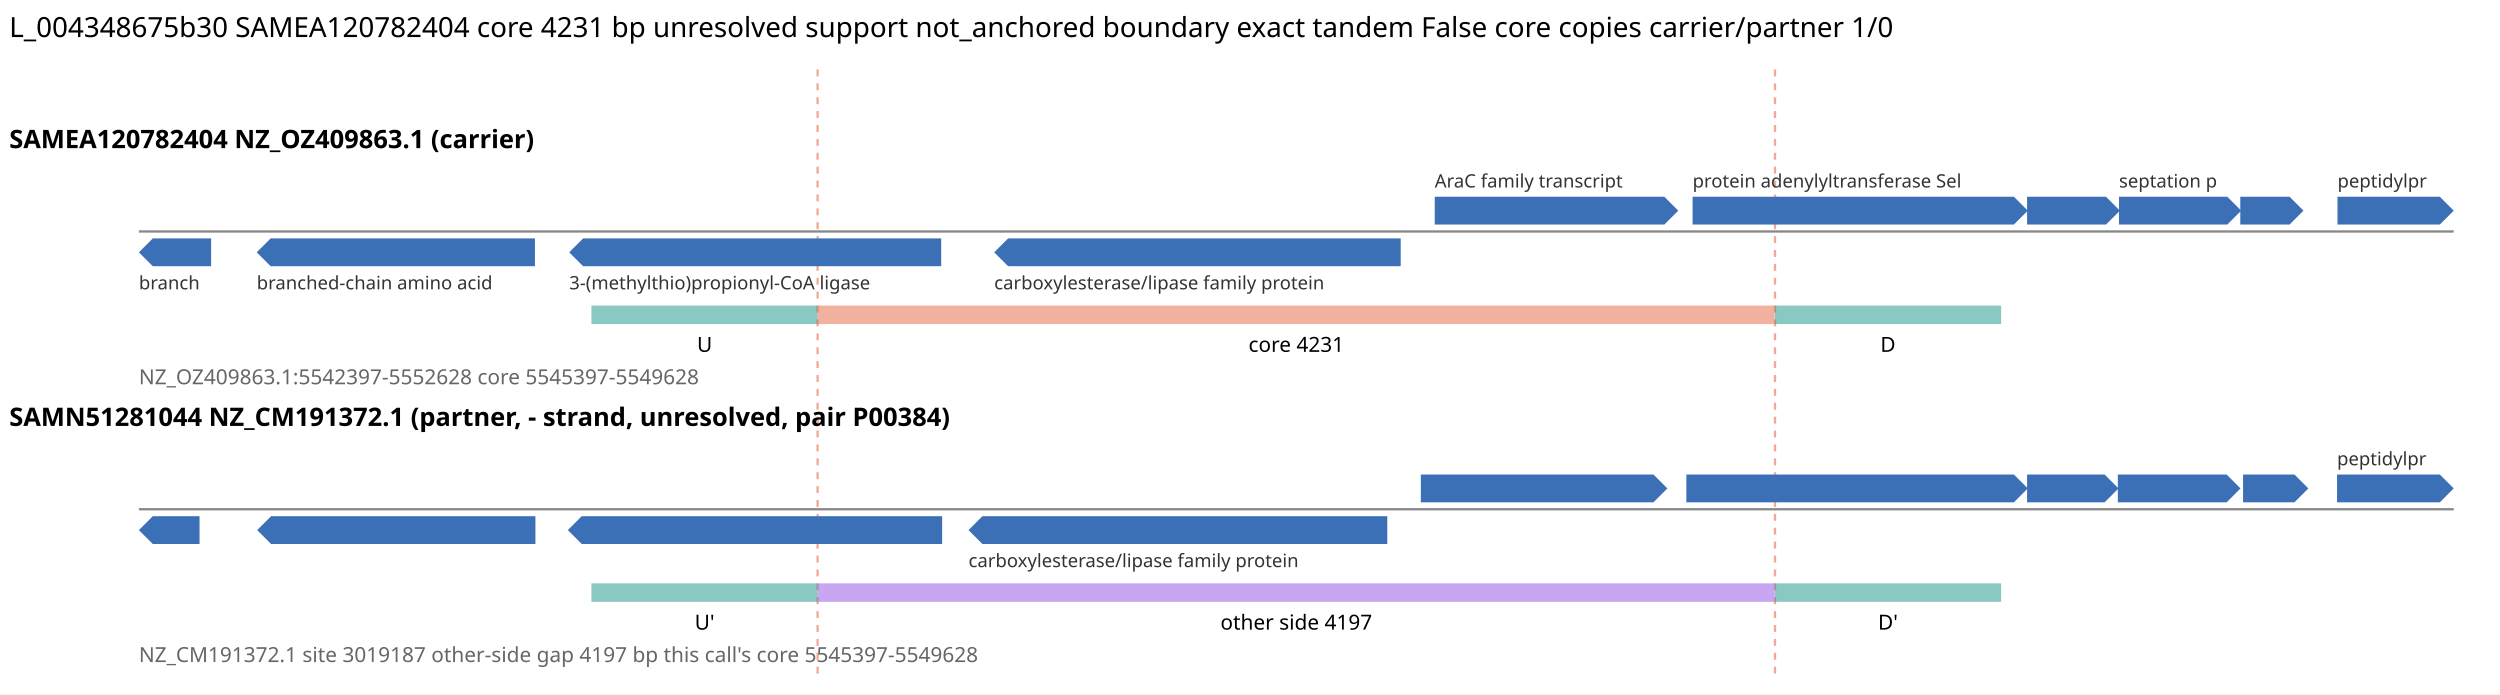
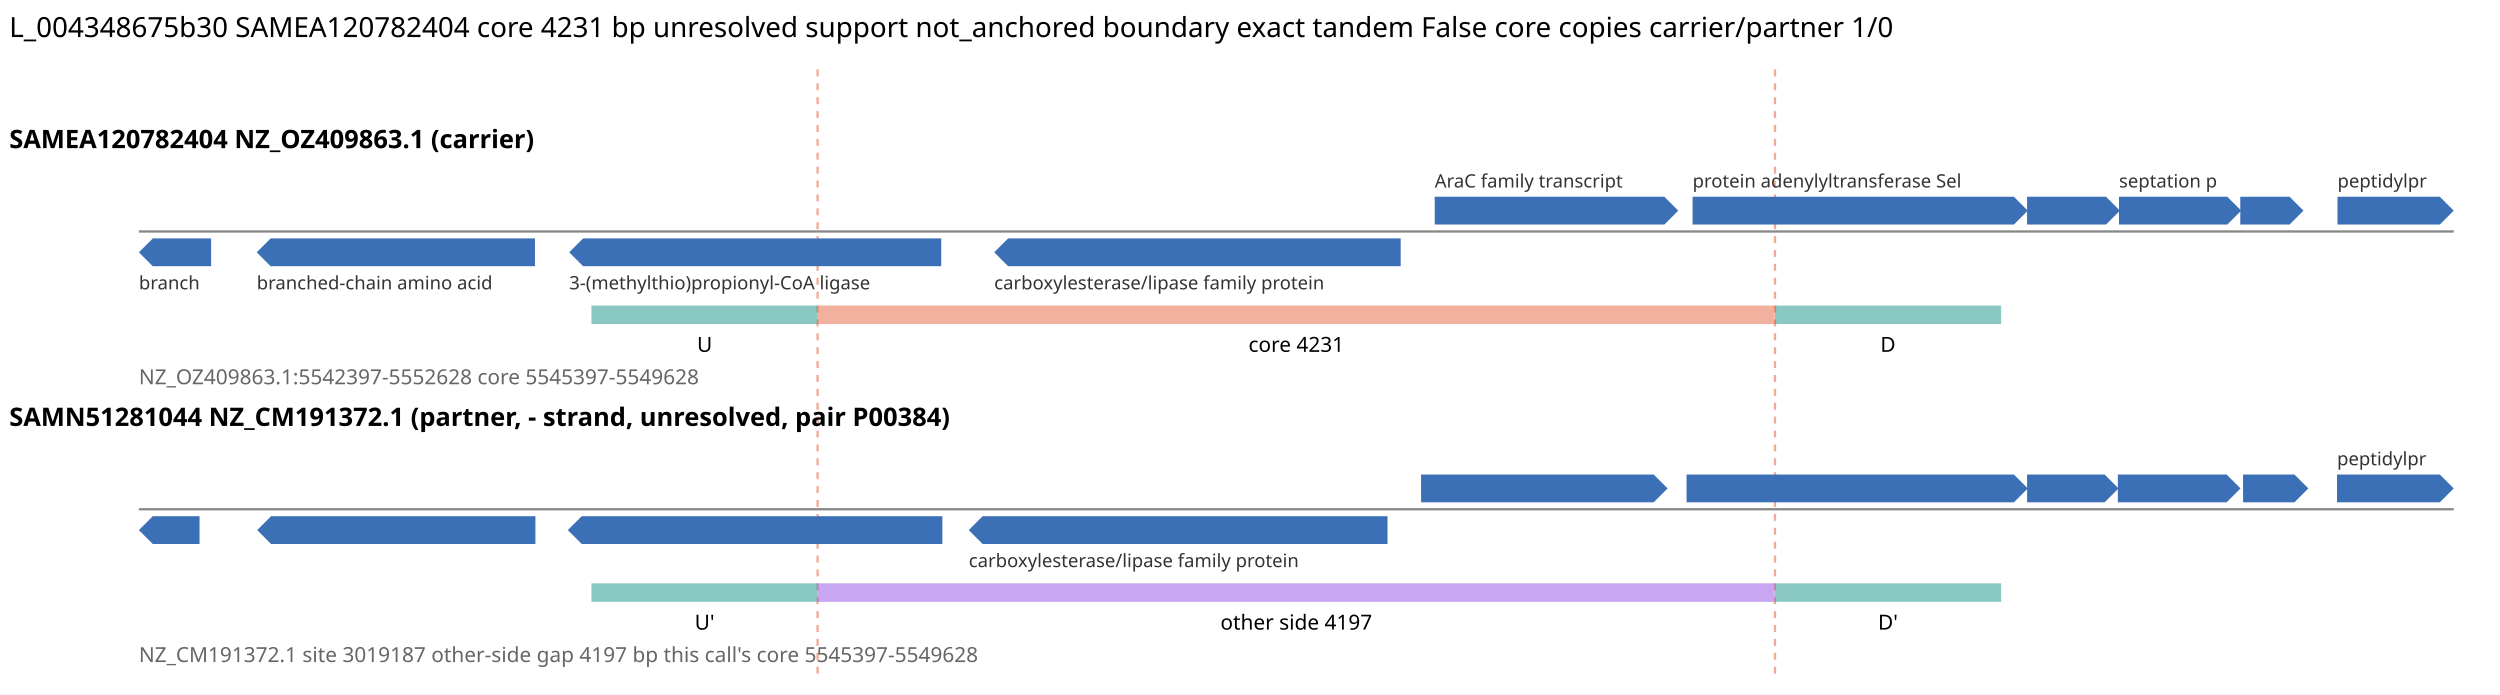
<svg xmlns="http://www.w3.org/2000/svg" width="1080" height="300" font-family="sans-serif">
  <rect width="100%" height="100%" fill="white" />
  <text x="4" y="16" font-size="12">L_004348675b30  SAMEA120782404  core 4231 bp  unresolved  support not_anchored  boundary exact  tandem False  core copies carrier/partner 1/0</text>
  <line x1="353.2" y1="30" x2="353.2" y2="292" stroke="#e76f51" stroke-dasharray="3,3" opacity="0.6" />
  <line x1="766.8" y1="30" x2="766.8" y2="292" stroke="#e76f51" stroke-dasharray="3,3" opacity="0.6" />
  <text x="4" y="64" font-size="11" font-weight="bold">SAMEA120782404 NZ_OZ409863.1 (carrier)</text>
  <line x1="60" y1="100" x2="1060" y2="100" stroke="#888" />
  <rect x="255.5" y="132" width="97.7" height="8" fill="#2a9d8f" opacity="0.55" />
  <text x="304.4" y="152" font-size="9" text-anchor="middle">U</text>
  <rect x="353.2" y="132" width="413.5" height="8" fill="#e76f51" opacity="0.55" />
  <text x="560.0" y="152" font-size="9" text-anchor="middle">core 4231</text>
  <rect x="766.8" y="132" width="97.7" height="8" fill="#2a9d8f" opacity="0.55" />
  <text x="815.6" y="152" font-size="9" text-anchor="middle">D</text>
  <polygon points="60.0,109 66.0,103 91.2,103 91.2,115 66.0,115" fill="#3b6fb6" />
  <text x="60.0" y="125" font-size="8" fill="#333">branch</text>
  <polygon points="110.9,109 116.9,103 231.1,103 231.1,115 116.9,115" fill="#3b6fb6" />
  <text x="110.9" y="125" font-size="8" fill="#333">branched-chain amino acid </text>
  <polygon points="245.9,109 251.9,103 406.6,103 406.6,115 251.9,115" fill="#3b6fb6" />
  <text x="245.9" y="125" font-size="8" fill="#333">3-(methylthio)propionyl-CoA ligase</text>
  <polygon points="429.5,109 435.5,103 605.1,103 605.1,115 435.5,115" fill="#3b6fb6" />
  <text x="429.5" y="125" font-size="8" fill="#333">carboxylesterase/lipase family protein</text>
  <polygon points="619.8,85 719.0,85 725.0,91 719.0,97 619.8,97" fill="#3b6fb6" />
  <text x="619.8" y="81" font-size="8" fill="#333">AraC family transcript</text>
  <polygon points="731.2,85 870.0,85 876.0,91 870.0,97 731.2,97" fill="#3b6fb6" />
  <text x="731.2" y="81" font-size="8" fill="#333">protein adenylyltransferase Sel</text>
  <polygon points="875.7,85 909.8,85 915.8,91 909.8,97 875.7,97" fill="#3b6fb6" />
  <polygon points="915.4,85 962.2,85 968.2,91 962.2,97 915.4,97" fill="#3b6fb6" />
  <text x="915.4" y="81" font-size="8" fill="#333">septation p</text>
  <polygon points="967.8,85 989.1,85 995.1,91 989.1,97 967.8,97" fill="#3b6fb6" />
  <polygon points="1009.8,85 1054.0,85 1060.0,91 1054.0,97 1009.8,97" fill="#3b6fb6" />
  <text x="1009.8" y="81" font-size="8" fill="#333">peptidylpr</text>
  <text x="60" y="166" font-size="9" fill="#666">NZ_OZ409863.1:5542397-5552628  core 5545397-5549628</text>
  <text x="4" y="184" font-size="11" font-weight="bold">SAMN51281044 NZ_CM191372.1 (partner, - strand, unresolved, pair P00384)</text>
  <line x1="60" y1="220" x2="1060" y2="220" stroke="#888" />
  <rect x="255.5" y="252" width="97.7" height="8" fill="#2a9d8f" opacity="0.55" />
  <text x="304.4" y="272" font-size="9" text-anchor="middle">U'</text>
  <rect x="766.8" y="252" width="97.7" height="8" fill="#2a9d8f" opacity="0.55" />
  <text x="815.6" y="272" font-size="9" text-anchor="middle">D'</text>
  <rect x="353.2" y="252" width="413.5" height="8" fill="#9b5de5" opacity="0.55" />
  <text x="560.0" y="272" font-size="9" text-anchor="middle">other side 4197</text>
  <polygon points="1009.6,205 1054.0,205 1060.0,211 1054.0,217 1009.6,217" fill="#3b6fb6" />
  <text x="1009.6" y="201" font-size="8" fill="#333">peptidylpr</text>
  <polygon points="969.0,205 991.2,205 997.2,211 991.2,217 969.0,217" fill="#3b6fb6" />
  <polygon points="914.9,205 961.9,205 967.9,211 961.9,217 914.9,217" fill="#3b6fb6" />
  <polygon points="875.7,205 909.2,205 915.2,211 909.2,217 875.7,217" fill="#3b6fb6" />
-   <polygon points="728.5,205 870.0,205 876.0,211 870.0,217 728.5,217" fill="#3b6fb6" />
-   <polygon points="613.8,205 714.3,205 720.3,211 714.3,217 613.8,217" fill="#3b6fb6" />
-   <polygon points="418.4,229 424.4,223 599.3,223 599.3,235 424.4,235" fill="#3b6fb6" />
-   <text x="418.4" y="245" font-size="8" fill="#333">carboxylesterase/lipase family protein</text>
-   <polygon points="245.3,229 251.3,223 407.0,223 407.0,235 251.3,235" fill="#3b6fb6" />
+   <polygon points="728.6,205 870.0,205 876.0,211 870.0,217 728.6,217" fill="#3b6fb6" />
+   <polygon points="613.9,205 714.4,205 720.4,211 714.4,217 613.9,217" fill="#3b6fb6" />
+   <polygon points="418.5,229 424.5,223 599.4,223 599.4,235 424.5,235" fill="#3b6fb6" />
+   <text x="418.5" y="245" font-size="8" fill="#333">carboxylesterase/lipase family protein</text>
+   <polygon points="245.3,229 251.3,223 407.1,223 407.1,235 251.3,235" fill="#3b6fb6" />
  <polygon points="111.1,229 117.1,223 231.3,223 231.3,235 117.1,235" fill="#3b6fb6" />
  <polygon points="60.0,229 66.0,223 86.2,223 86.2,235 66.0,235" fill="#3b6fb6" />
  <text x="60" y="286" font-size="9" fill="#666">NZ_CM191372.1 site 3019187  other-side gap 4197 bp  this call's core 5545397-5549628</text>
</svg>
